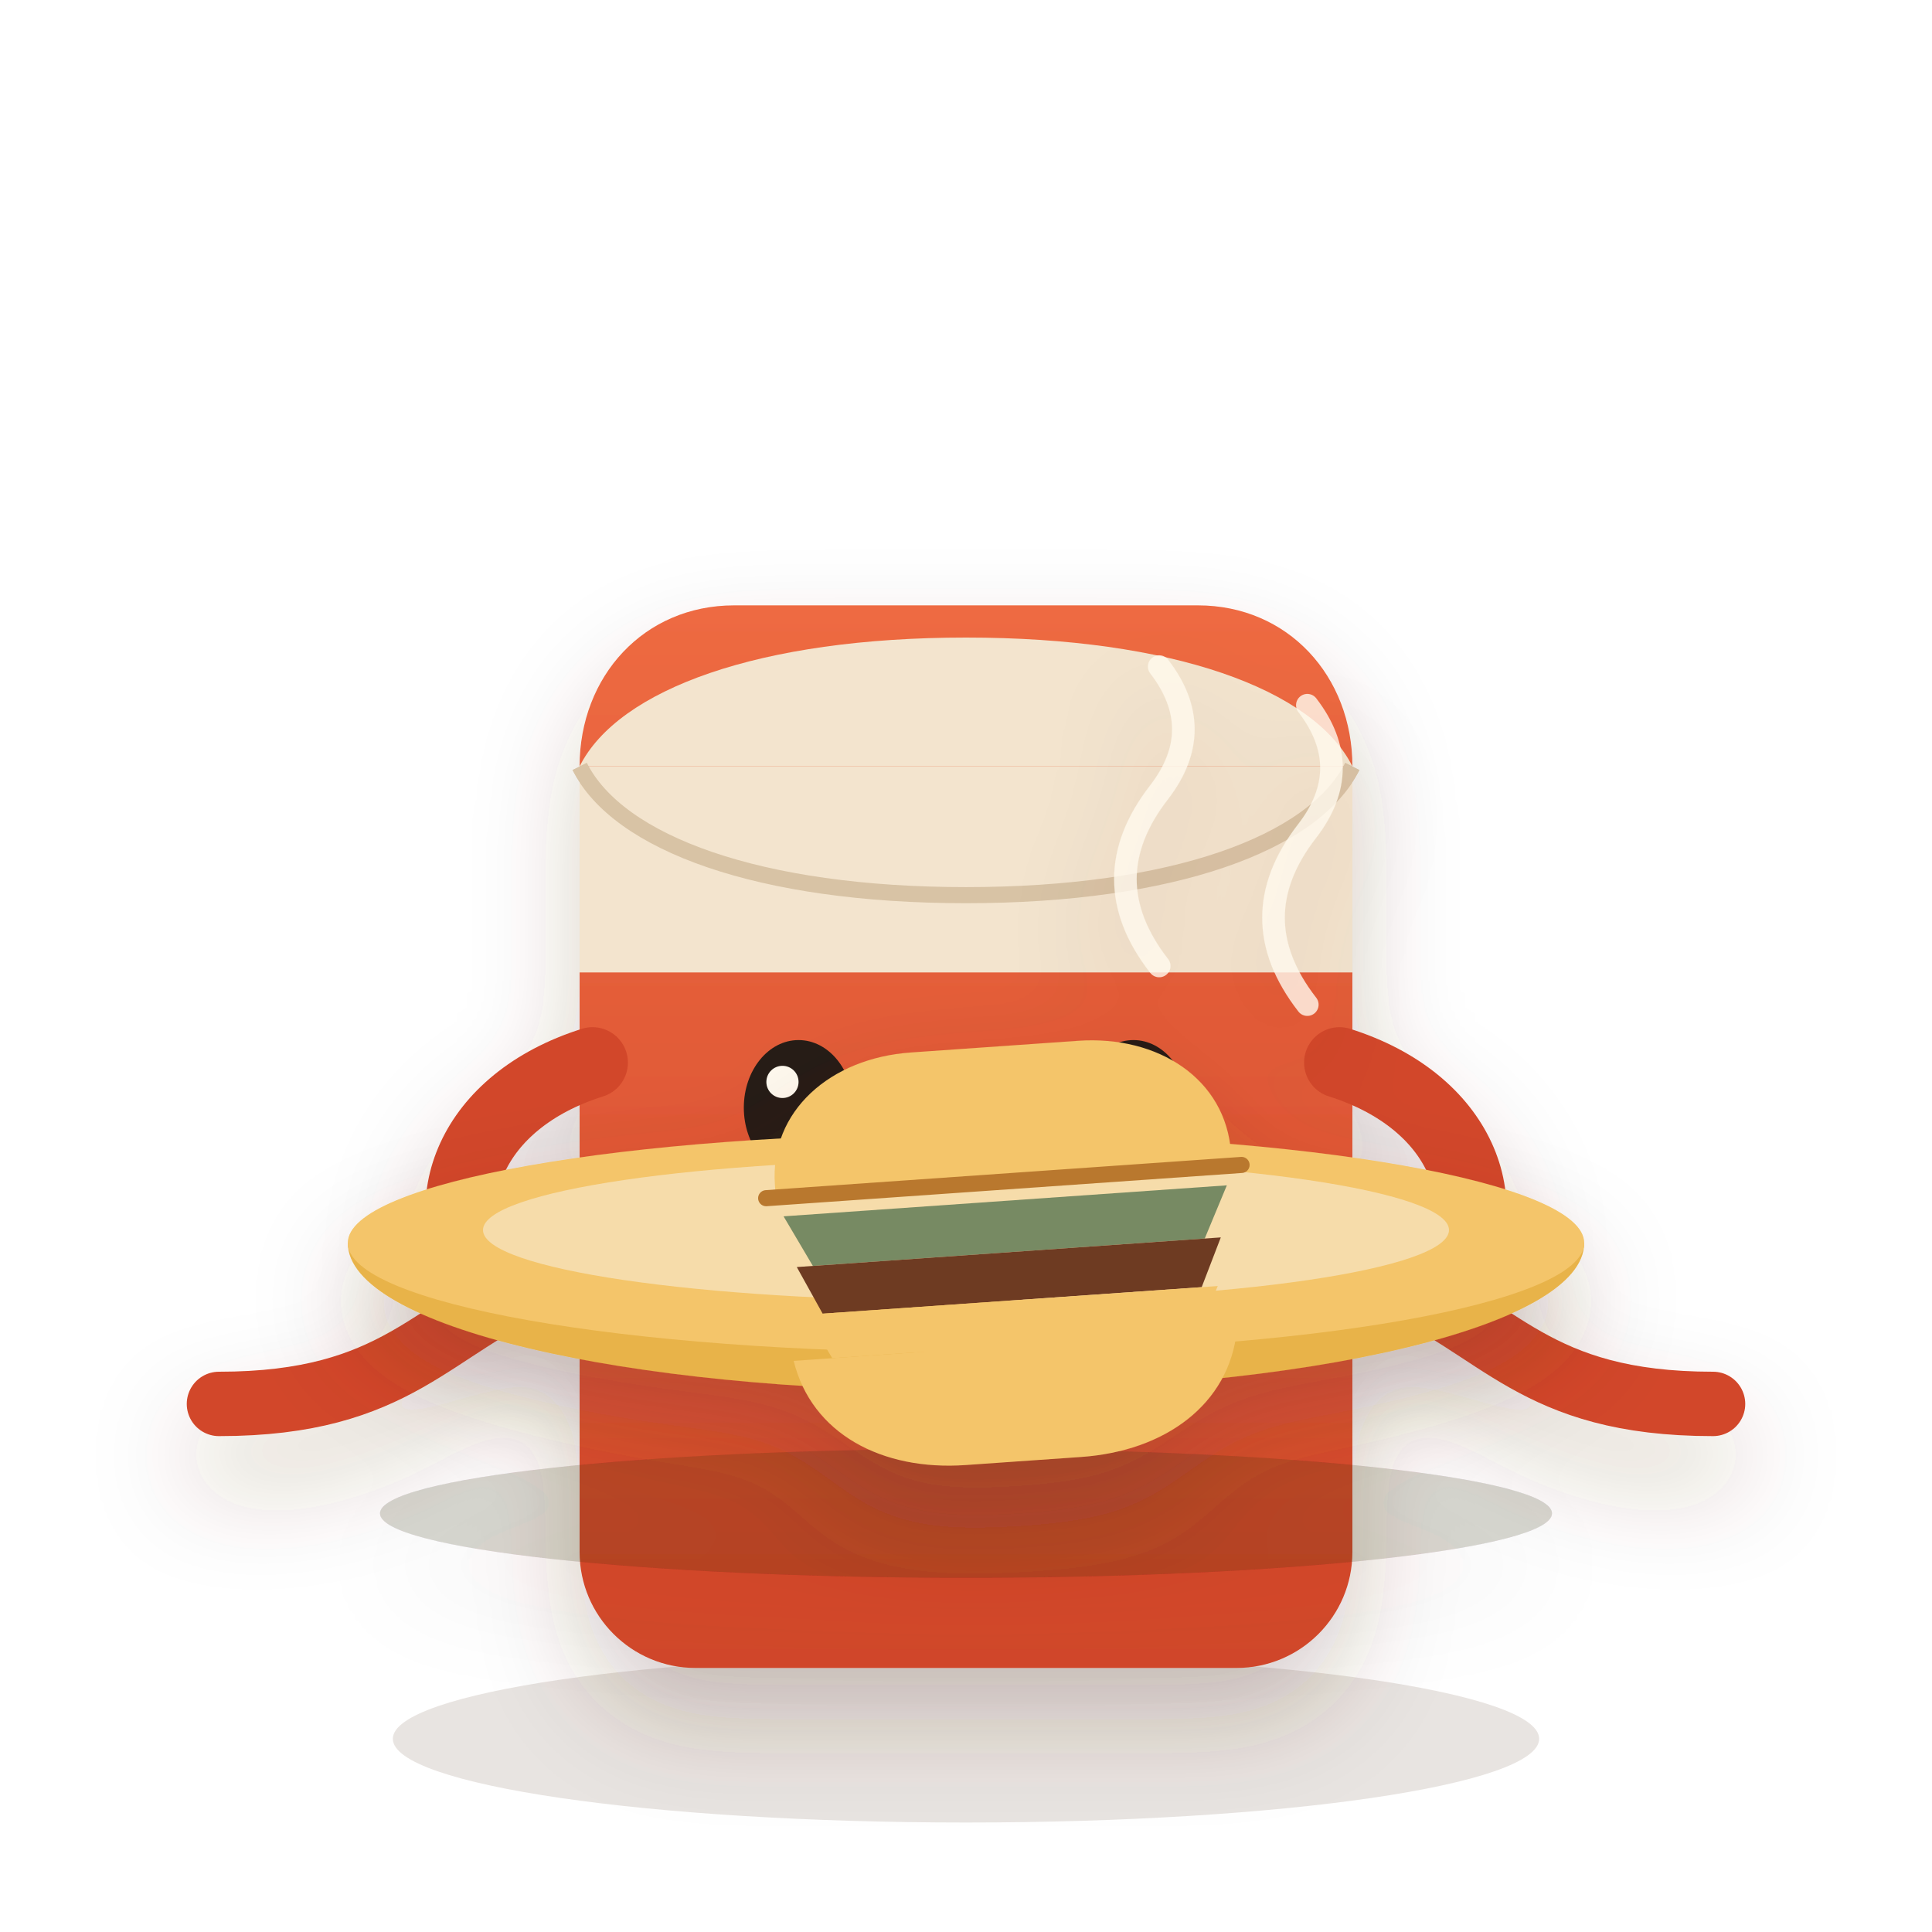
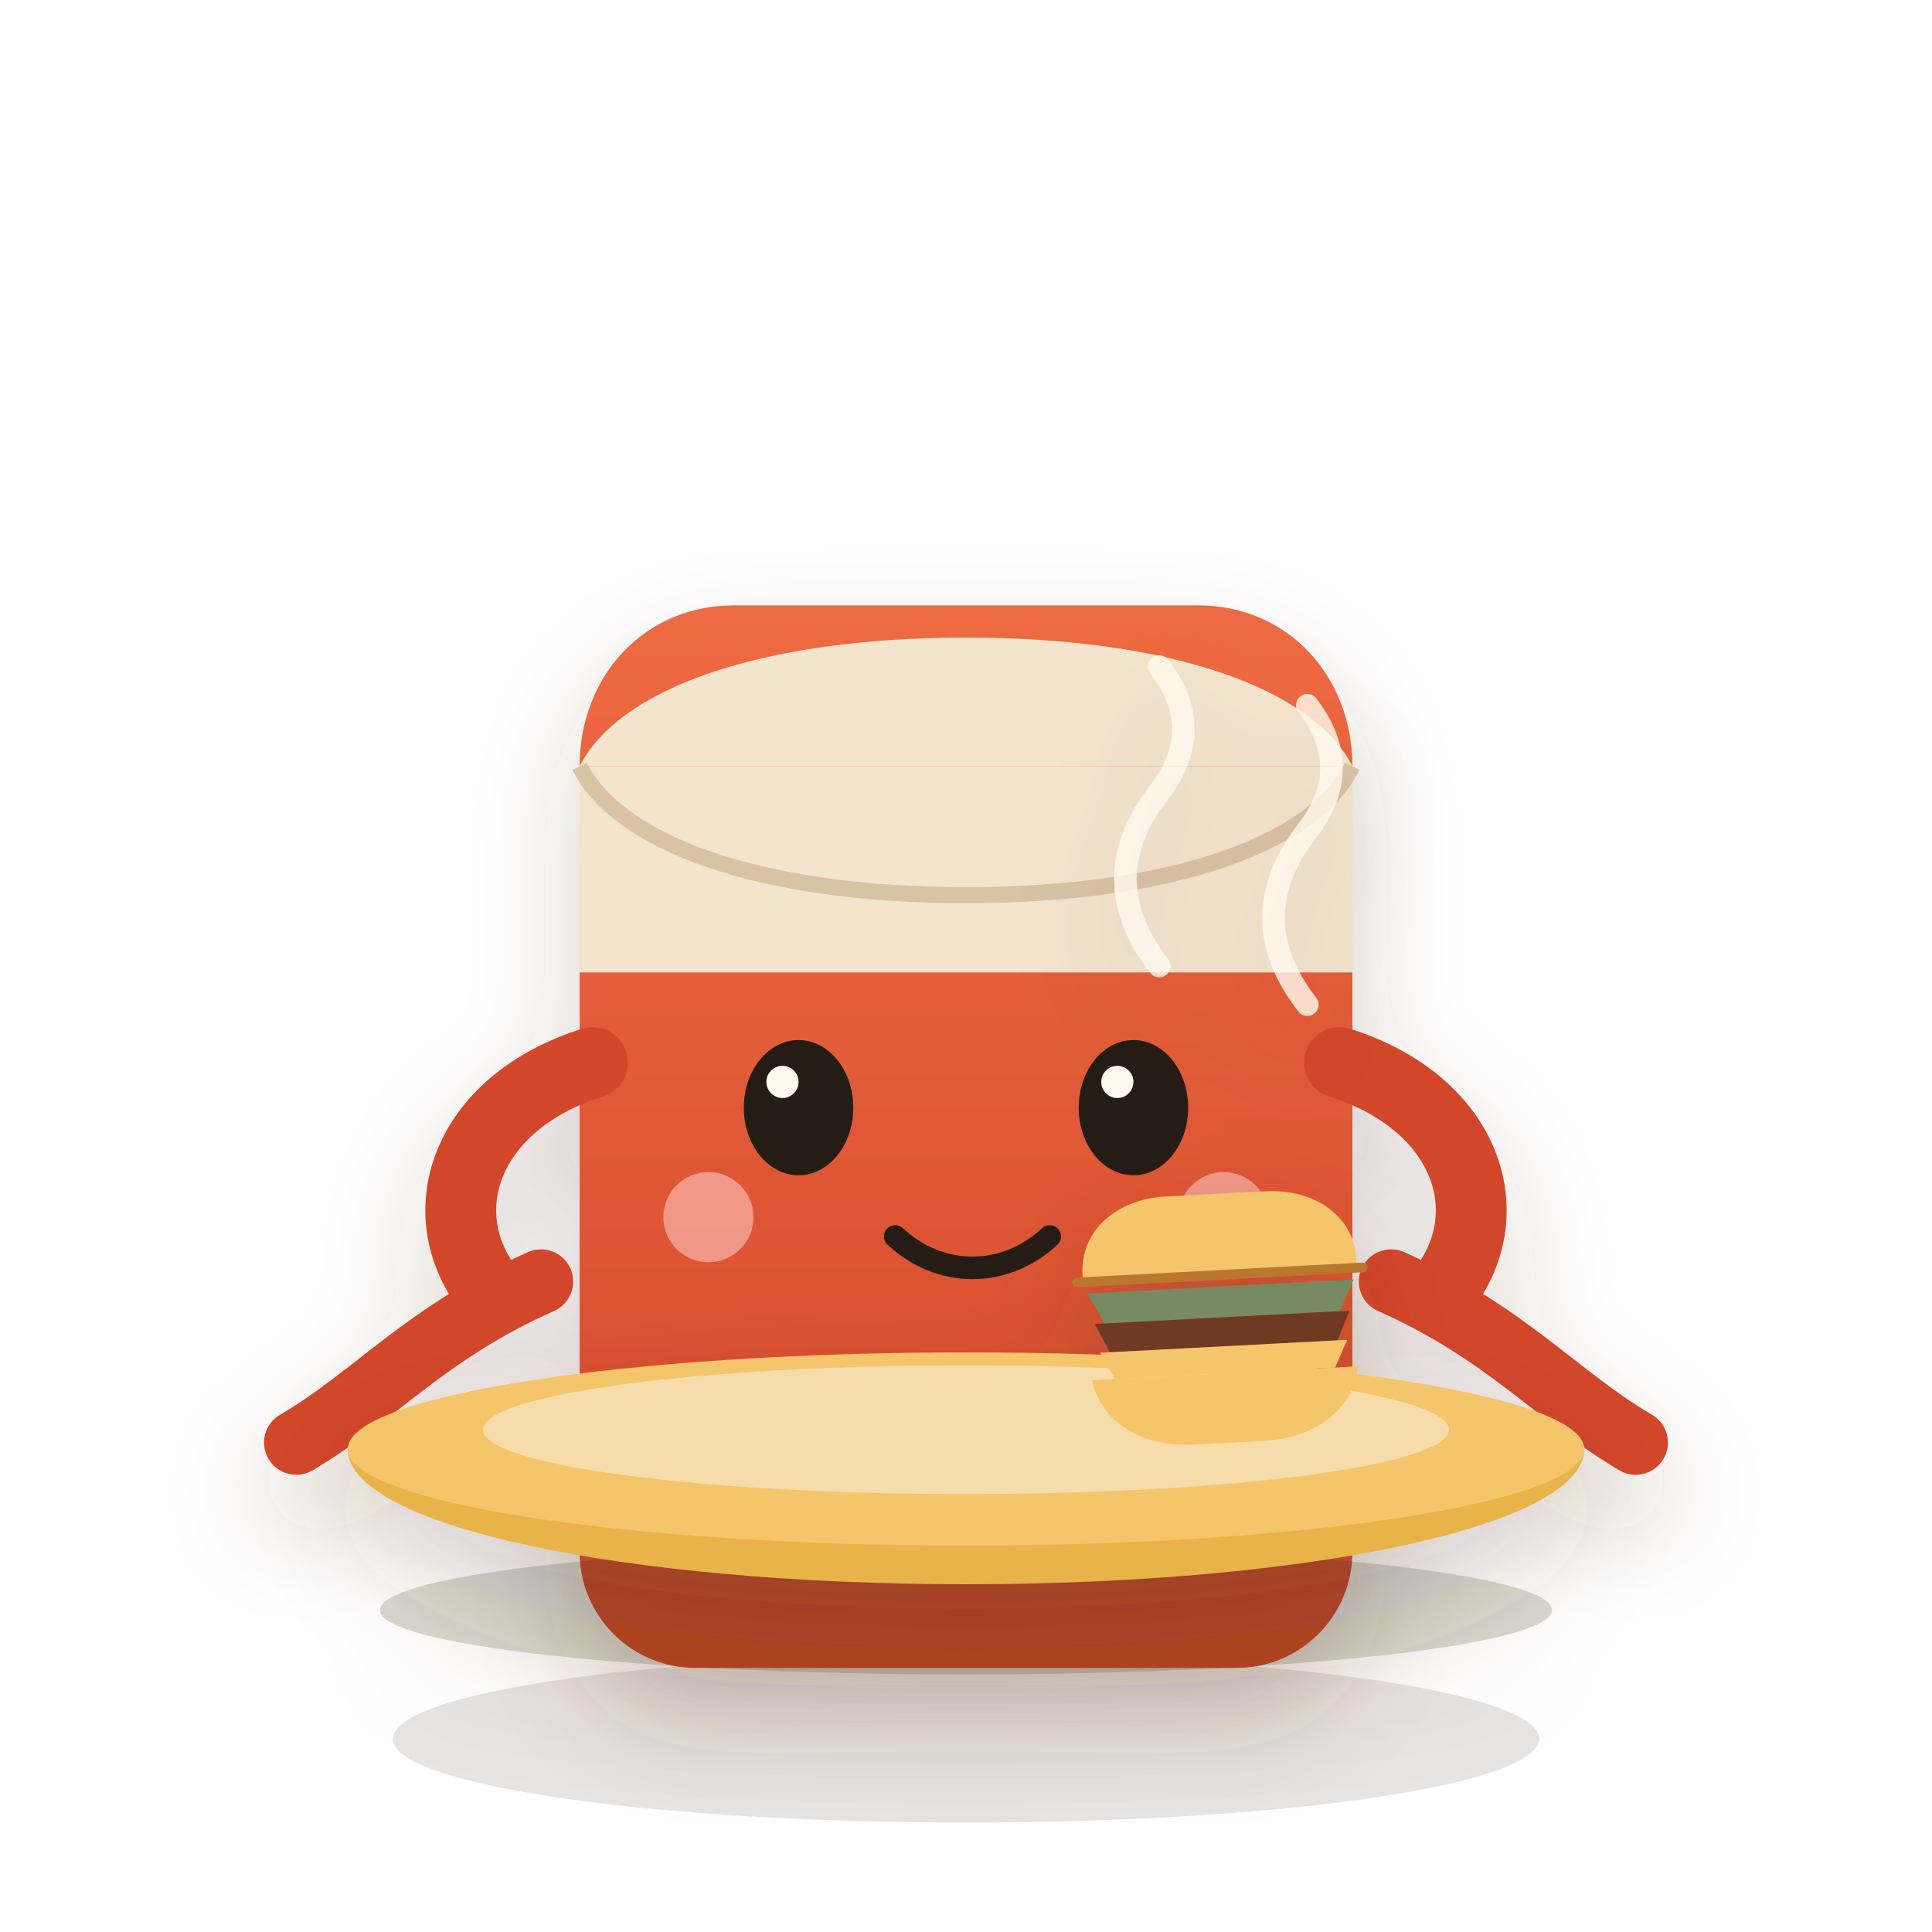
<svg xmlns="http://www.w3.org/2000/svg" viewBox="0 0 600 600" width="600" height="600" role="img" aria-labelledby="boxyTitle">
  <defs>
    <linearGradient id="body" x1="0" y1="0" x2="0" y2="1">
      <stop offset="0" stop-color="#EE6A42" />
      <stop offset="1" stop-color="#D2472A" />
    </linearGradient>
    <filter id="s" x="-40%" y="-30%" width="180%" height="180%">
      <feDropShadow dx="0" dy="16" stdDeviation="16" flood-color="#5B3A22" flood-opacity=".22" />
    </filter>
  </defs>
  <ellipse cx="300" cy="540" rx="178" ry="26" fill="#5B3A22" opacity=".14" />
  <g filter="url(#s)">
    <path d="M180 238c0-28 20-50 48-50h144c28 0 48 22 48 50v244a36 36 0 0 1-36 36H216a36 36 0 0 1-36-36V238Z" fill="url(#body)" />
    <path d="M180 238h240v64H180z" fill="#F3E4CE" />
    <path d="M180 238c12-24 56-40 120-40s108 16 120 40" fill="#F3E4CE" />
    <path d="M180 238c12 24 56 40 120 40s108-16 120-40" fill="none" stroke="#D8C3A5" stroke-width="5" />
    <ellipse cx="248" cy="344" rx="17" ry="21" fill="#251E17" />
    <ellipse cx="352" cy="344" rx="17" ry="21" fill="#251E17" />
    <circle cx="243" cy="336" r="5" fill="#FFF9EE" />
    <circle cx="347" cy="336" r="5" fill="#FFF9EE" />
    <circle cx="220" cy="378" r="14" fill="#F4A79A" opacity=".82" />
    <circle cx="380" cy="378" r="14" fill="#F4A79A" opacity=".82" />
    <path d="M278 384c14 13 34 13 48 0" fill="none" stroke="#251E17" stroke-width="7" stroke-linecap="round" />
    <path d="M184 330c-38 12-50 44-34 68" fill="none" stroke="#D2472A" stroke-width="22" stroke-linecap="round" />
    <path d="M416 330c38 12 50 44 34 68" fill="none" stroke="#D2472A" stroke-width="22" stroke-linecap="round" />
-     <path d="M168 398c-34 14-44 38-100 38" fill="none" stroke="#D2472A" stroke-width="20" stroke-linecap="round" />
-     <path d="M432 398c34 14 44 38 100 38" fill="none" stroke="#D2472A" stroke-width="20" stroke-linecap="round" />
+     <path d="M168 398c-36 16-52 36-76 50" fill="none" stroke="#D2472A" stroke-width="20" stroke-linecap="round" />
+     <path d="M432 398c36 16 52 36 76 50" fill="none" stroke="#D2472A" stroke-width="20" stroke-linecap="round" />
  </g>
  <g filter="url(#s)">
-     <ellipse cx="300" cy="470" rx="182" ry="20" fill="#251E17" opacity=".18" />
-     <path d="M108 386c0 26 86 46 192 46s192-20 192-46" fill="#E8B34A" />
-     <ellipse cx="300" cy="386" rx="192" ry="34" fill="#F4C56A" />
-     <ellipse cx="300" cy="382" rx="150" ry="22" fill="#F7EEDC" opacity=".56" />
-     <g transform="translate(238 330) rotate(-4)">
+     <ellipse cx="300" cy="500" rx="182" ry="20" fill="#251E17" opacity=".18" />
+     <path d="M108 450c0 24 86 42 192 42s192-18 192-42" fill="#E8B34A" />
+     <ellipse cx="300" cy="450" rx="192" ry="30" fill="#F4C56A" />
+     <ellipse cx="300" cy="444" rx="150" ry="20" fill="#F7EEDC" opacity=".56" />
+     <g transform="translate(335 373) rotate(-3) scale(.6)">
      <path d="M0 38C0 15 20 0 45 0h52c25 0 45 15 45 38v3H0v-3Z" fill="#F4C56A" />
      <path d="M-3 42h148" stroke="#B9782F" stroke-width="5" stroke-linecap="round" />
      <path d="M2 48h138l-8 16H10L2 48Z" fill="#778A63" />
      <path d="M5 64h132l-7 15H12L5 64Z" fill="#6E3A22" />
      <path d="M7 79h128l-7 14H14L7 79Z" fill="#F4C56A" />
      <path d="M2 93h138c-4 23-25 36-51 36H53c-26 0-47-13-51-36Z" fill="#F4C56A" />
    </g>
    <g fill="none" stroke="#FFF9EE" stroke-width="7" stroke-linecap="round" opacity=".8">
      <path d="M360 300c-14-18-14-36 0-54 10-13 10-26 0-39" />
      <path d="M406 312c-14-18-14-36 0-54 10-13 10-26 0-39" />
    </g>
  </g>
</svg>
